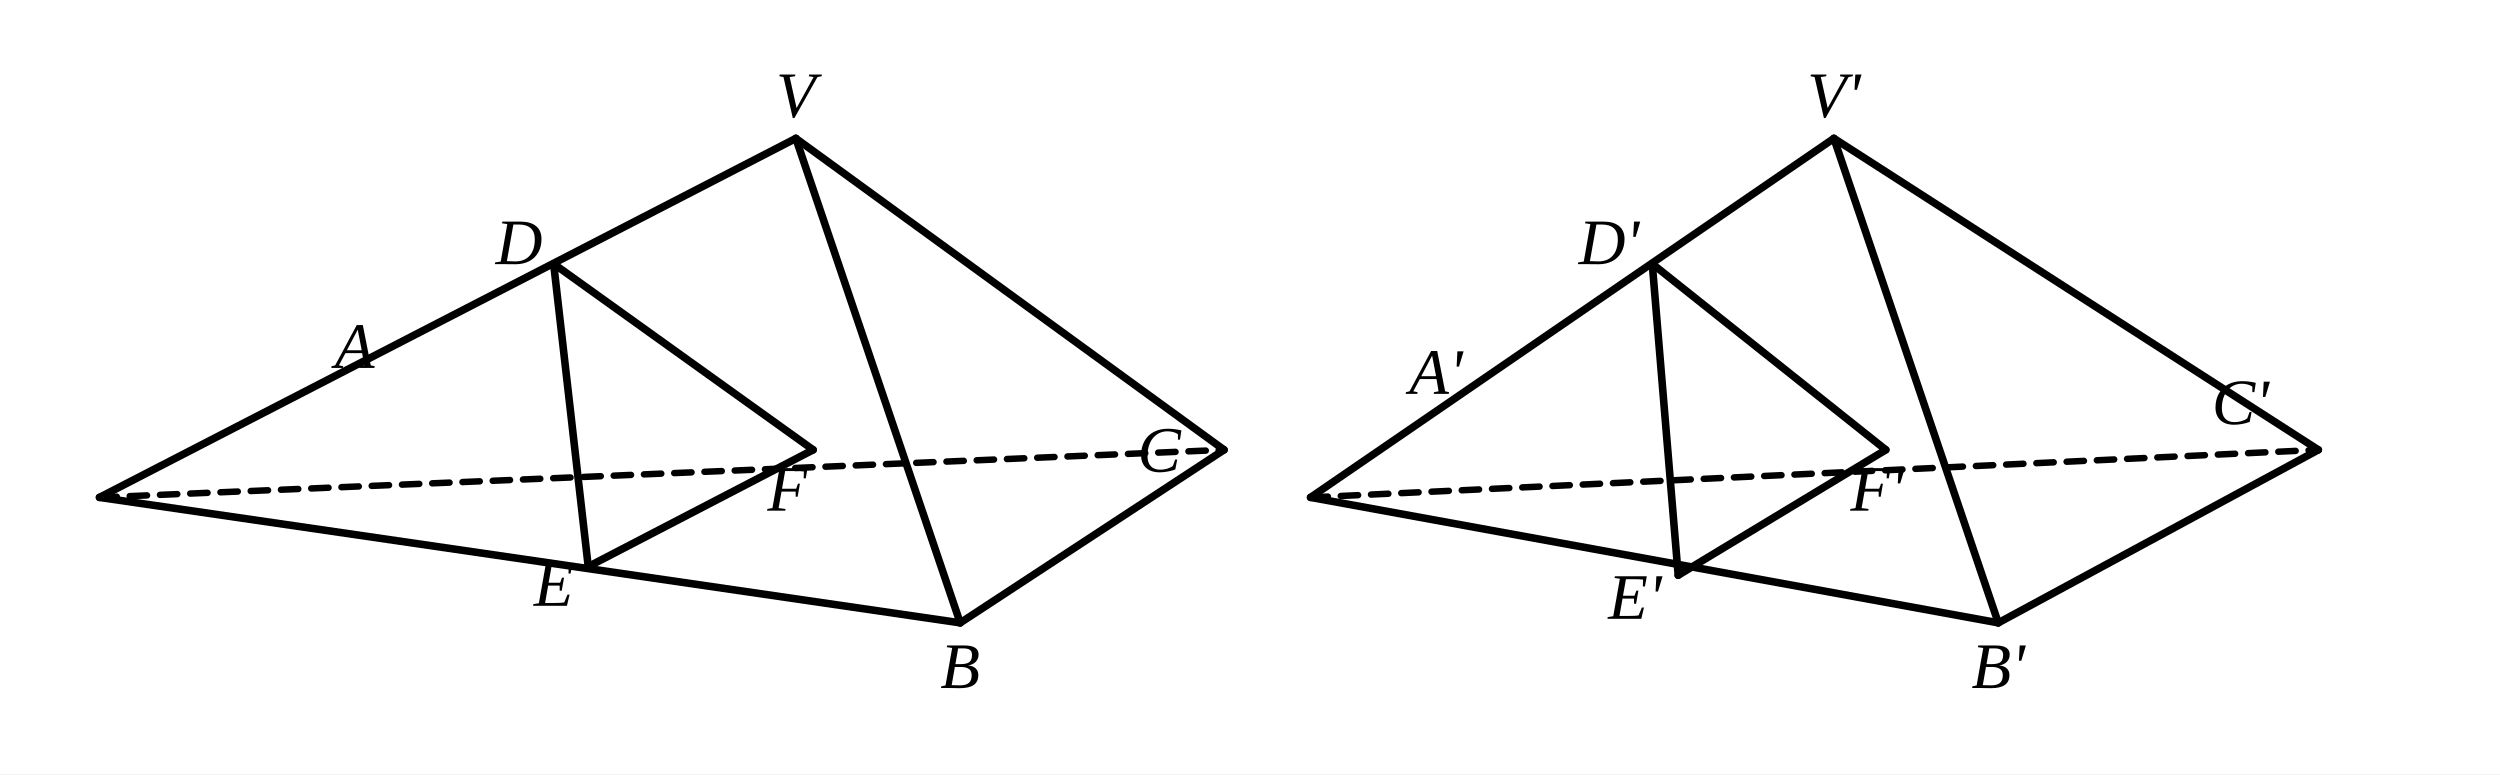
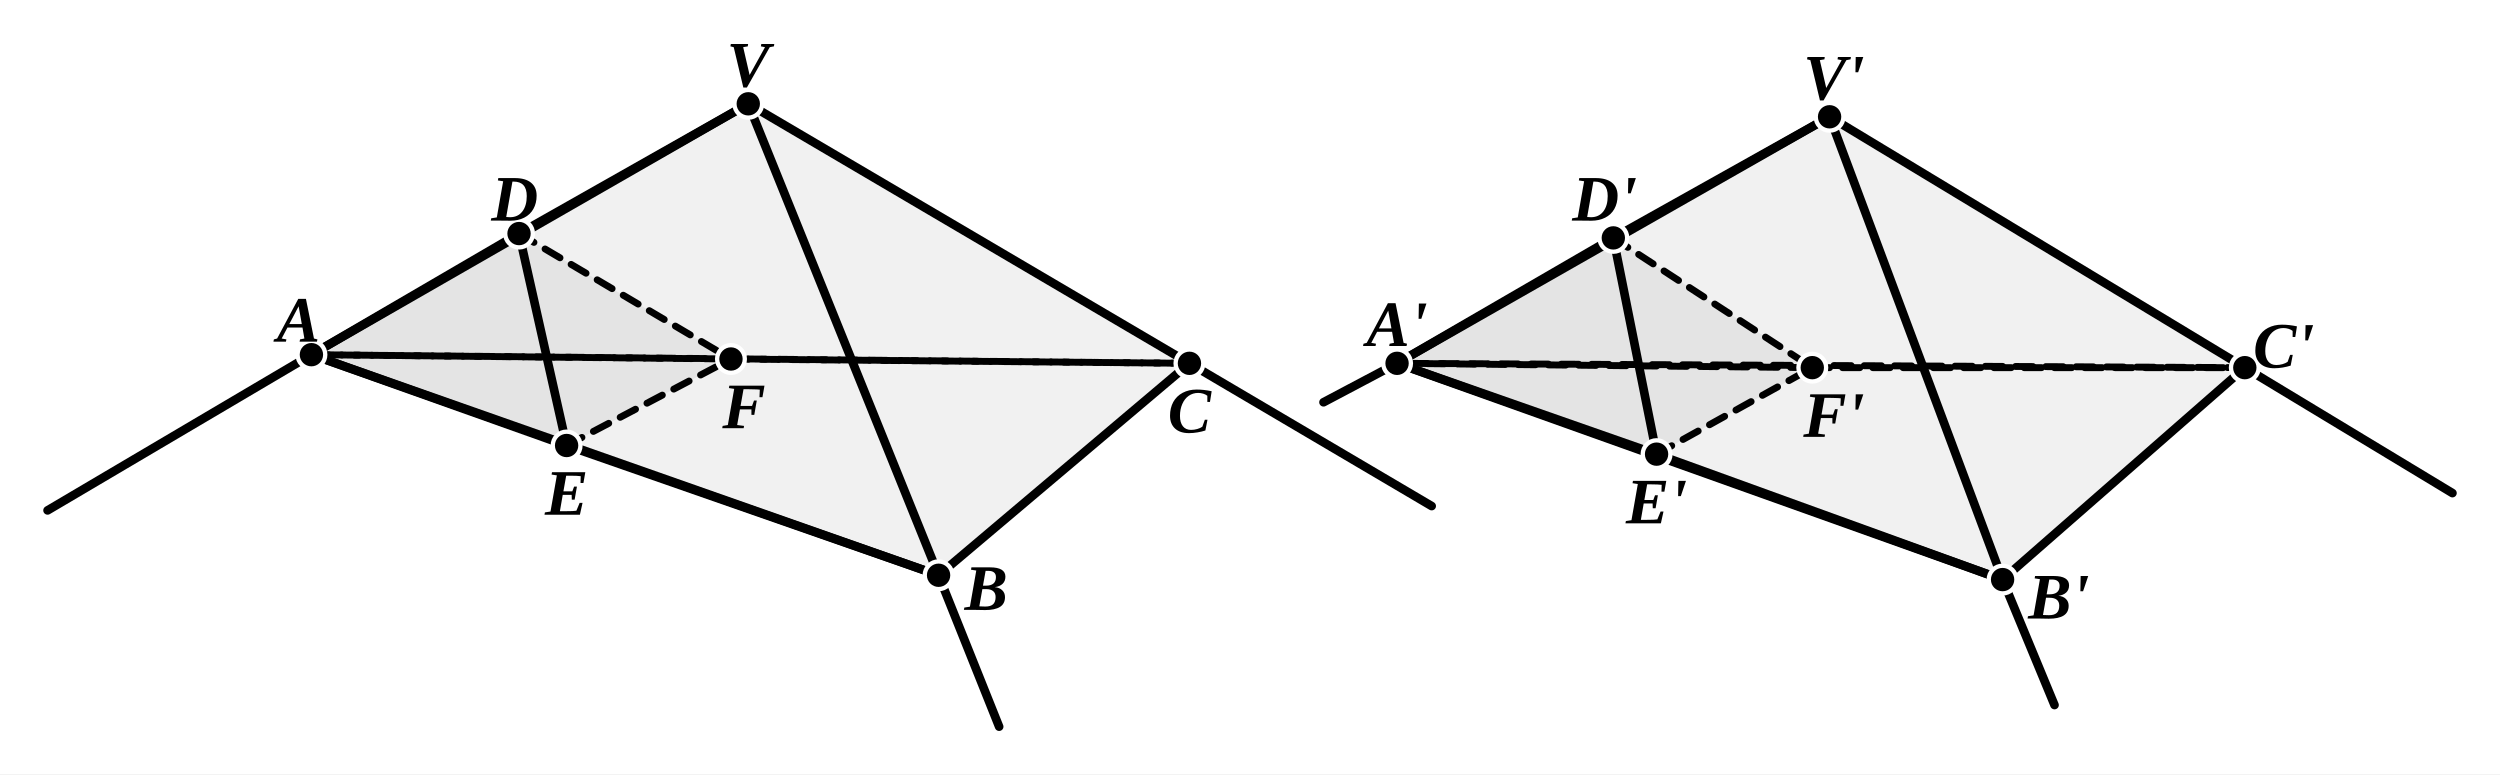
- <svg xmlns="http://www.w3.org/2000/svg" viewBox="0 0 578 179" width="100%" height="100%">
+ <svg xmlns="http://www.w3.org/2000/svg" viewBox="0 0 578 179" width="578" height="179" class="euclid-graphic" data-graphic-id="0315.g1" data-folio="0315" data-graphic="g1" data-proposition="XI.21">
  <style>
-     .bg { fill: #ffffff; }
-     .line { stroke: #000000; stroke-width: 1.75; stroke-linecap: round; stroke-linejoin: round; fill: none; }
-     .dashed { stroke: #000000; stroke-width: 1.5; stroke-dasharray: 4,3; stroke-linecap: round; stroke-linejoin: round; fill: none; }
-     .el { cursor: pointer; transition: stroke 0.15s ease; }
-     .el:hover .line, .el:hover .dashed { stroke: #0284c7; stroke-width: 2.5; }
-     .el:hover .lbl { fill: #0284c7; }
-     .lbl { font-family: "Times New Roman", Times, Georgia, serif; font-size: 15px; font-style: italic; fill: #000000; text-anchor: middle; dominant-baseline: central; user-select: none; }
+     .euclid-graphic {
+       font-family: 'Times New Roman', 'Georgia', serif;
+       font-style: italic;
+       background-color: #ffffff;
+     }
+     .geom-line {
+       stroke: #000000;
+       stroke-width: 2.0;
+       stroke-linecap: round;
+       stroke-linejoin: round;
+       fill: none;
+       transition: stroke 0.15s, stroke-width 0.15s;
+     }
+     .geom-dashed {
+       stroke: #000000;
+       stroke-width: 1.6;
+       stroke-dasharray: 4,3;
+       stroke-linecap: round;
+       stroke-linejoin: round;
+       fill: none;
+       transition: stroke 0.15s, stroke-width 0.15s;
+     }
+     .geom-polygon {
+       fill: #000000;
+       fill-opacity: 0.03;
+       stroke: none;
+       transition: fill-opacity 0.15s;
+     }
+     .wedge, .angle {
+       fill: #ef4444;
+       fill-opacity: 0.24;
+       stroke: #ef4444;
+       stroke-width: 2;
+       stroke-linejoin: round;
+       transition: opacity 0.12s ease;
+     }
+     .geom-point {
+       fill: #000000;
+       stroke: #ffffff;
+       stroke-width: 1;
+     }
+     .geom-label {
+       font-size: 15px;
+       font-weight: bold;
+       fill: #000000;
+       user-select: none;
+     }
+     .geom-overlay {
+       opacity: 0;
+       pointer-events: none;
+       transition: opacity 0.12s ease;
+     }
+     [data-ref]:hover, .highlight, .geom-highlight-active {
+       opacity: 1 !important;
+       stroke: #ef4444 !important;
+       stroke-width: 3.5 !important;
+       cursor: pointer;
+     }
+     text[data-ref]:hover, text.highlight, text.geom-highlight-active {
+       fill: #ef4444 !important;
+       stroke: none !important;
+     }
+     .geom-polygon:hover, .geom-polygon.highlight, polygon.geom-highlight-active,
+     path.wedge.geom-highlight-active, path.angle.geom-highlight-active {
+       opacity: 1 !important;
+       fill-opacity: 0.24 !important;
+       fill: #ef4444 !important;
+       stroke: #ef4444 !important;
+       stroke-width: 2.5 !important;
+     }
+     .geom-point:hover, .geom-point.highlight, circle.geom-point.geom-highlight-active {
+       r: 5.0 !important;
+       fill: #ef4444 !important;
+       stroke: #ffffff !important;
+       stroke-width: 1.5 !important;
+     }
  </style>
-   <rect class="bg" width="578" height="179" />
-   <g class="el">
-     <line class="line" x1="184.0" y1="32.0" x2="23.0" y2="115.0" />
-     <line class="line" x1="184.0" y1="32.0" x2="222.0" y2="144.0" />
-     <line class="line" x1="184.0" y1="32.0" x2="283.0" y2="104.0" />
-     <line class="line" x1="23.0" y1="115.0" x2="222.0" y2="144.0" />
-     <line class="line" x1="222.0" y1="144.0" x2="283.0" y2="104.0" />
-     <line class="line" x1="128.0" y1="61.0" x2="136.0" y2="131.0" />
-     <line class="line" x1="128.0" y1="61.0" x2="188.0" y2="104.0" />
-     <line class="line" x1="136.0" y1="131.0" x2="188.0" y2="104.0" />
-     <line class="line" x1="424.0" y1="32.0" x2="303.0" y2="115.0" />
-     <line class="line" x1="424.0" y1="32.0" x2="462.0" y2="144.0" />
-     <line class="line" x1="424.0" y1="32.0" x2="536.0" y2="104.0" />
-     <line class="line" x1="303.0" y1="115.0" x2="462.0" y2="144.0" />
-     <line class="line" x1="462.0" y1="144.0" x2="536.0" y2="104.0" />
-     <line class="line" x1="382.0" y1="61.0" x2="388.0" y2="133.0" />
-     <line class="line" x1="382.0" y1="61.0" x2="436.0" y2="104.0" />
-     <line class="line" x1="388.0" y1="133.0" x2="436.0" y2="104.0" />
-     <line class="dashed" x1="23.0" y1="115.0" x2="283.0" y2="104.0" />
-     <line class="dashed" x1="303.0" y1="115.0" x2="536.0" y2="104.0" />
-     <text class="lbl" x="184.0" y="22.0">V</text>
-     <text class="lbl" x="120.0" y="56.0">D</text>
-     <text class="lbl" x="82.0" y="80.0">A</text>
-     <text class="lbl" x="182.0" y="113.0">F</text>
-     <text class="lbl" x="128.0" y="135.0">E</text>
-     <text class="lbl" x="268.0" y="104.0">C</text>
-     <text class="lbl" x="222.0" y="154.0">B</text>
-     <text class="lbl" x="424.0" y="22.0">V'</text>
-     <text class="lbl" x="372.0" y="56.0">D'</text>
-     <text class="lbl" x="332.0" y="86.0">A'</text>
-     <text class="lbl" x="434.0" y="113.0">F'</text>
-     <text class="lbl" x="378.0" y="138.0">E'</text>
-     <text class="lbl" x="518.0" y="93.0">C'</text>
-     <text class="lbl" x="462.0" y="154.0">B'</text>
+   <rect width="100%" height="100%" fill="#ffffff" />
+   <g id="elements">
+     <line id="el-ext-VA" x1="72" y1="82" x2="11" y2="118" class="geom-line" />
+     <line id="el-ext-VB" x1="217" y1="133" x2="231" y2="168" class="geom-line" />
+     <line id="el-ext-VC" x1="275" y1="84" x2="331" y2="117" class="geom-line" />
+     <line id="el-ext-VpAp" x1="323" y1="84" x2="306" y2="93" class="geom-line" />
+     <line id="el-ext-VpBp" x1="463" y1="134" x2="475" y2="163" class="geom-line" />
+     <line id="el-ext-VpCp" x1="519" y1="85" x2="567" y2="114" class="geom-line" />
+   </g>
+   <g id="graphics">
+     <polygon id="el-tri-VAB" data-ref="&lt; V A B &gt;" data-aliases="&lt; A V B &gt; | &lt; V A B C &gt;" data-type="polygon" points="173,24 72,82 217,133" class="geom-polygon" />
+     <polygon id="el-tri-VBC" data-ref="&lt; V B C &gt;" data-aliases="&lt; B V C &gt;" data-type="polygon" points="173,24 217,133 275,84" class="geom-polygon" />
+     <polygon id="el-tri-VAC" data-ref="&lt; V A C &gt;" data-aliases="&lt; C V A &gt; | &lt; A V C &gt;" data-type="polygon" points="173,24 72,82 275,84" class="geom-polygon" />
+     <polygon id="el-tri-ABC" data-ref="&lt; A B C &gt;" data-aliases="&lt; B C A &gt;" data-type="polygon" points="72,82 217,133 275,84" class="geom-polygon" />
+     <polygon id="el-tri-ADE" data-ref="&lt; A D E &gt;" data-aliases="&lt; D A E &gt;" data-type="polygon" points="72,82 120,54 131,103" class="geom-polygon" />
+     <polygon id="el-tri-ADF" data-ref="&lt; A D F &gt;" data-aliases="&lt; D A F &gt;" data-type="polygon" points="72,82 120,54 169,83" class="geom-polygon" />
+     <polygon id="el-tri-AEF" data-ref="&lt; A E F &gt;" data-aliases="&lt; E A F &gt;" data-type="polygon" points="72,82 131,103 169,83" class="geom-polygon" />
+     <polygon id="el-tri-DEF" data-ref="&lt; D E F &gt;" data-aliases="&lt; E D F &gt;" data-type="polygon" points="120,54 131,103 169,83" class="geom-polygon" />
+     <polygon id="el-tri-VpApBp" data-ref="&lt; V' A' B' &gt;" data-aliases="&lt; A' V' B' &gt; | &lt; V' A' B' C' &gt;" data-type="polygon" points="423,27 323,84 463,134" class="geom-polygon" />
+     <polygon id="el-tri-VpBpCp" data-ref="&lt; V' B' C' &gt;" data-aliases="&lt; B' V' C' &gt;" data-type="polygon" points="423,27 463,134 519,85" class="geom-polygon" />
+     <polygon id="el-tri-VpApCp" data-ref="&lt; V' A' C' &gt;" data-aliases="&lt; C' V' A' &gt; | &lt; A' V' C' &gt;" data-type="polygon" points="423,27 323,84 519,85" class="geom-polygon" />
+     <polygon id="el-tri-ApBpCp" data-ref="&lt; A' B' C' &gt;" data-aliases="&lt; B' C' A' &gt;" data-type="polygon" points="323,84 463,134 519,85" class="geom-polygon" />
+     <polygon id="el-tri-ApDpEp" data-ref="&lt; A' D' E' &gt;" data-aliases="&lt; D' A' E' &gt;" data-type="polygon" points="323,84 373,55 383,105" class="geom-polygon" />
+     <polygon id="el-tri-ApDpFp" data-ref="&lt; A' D' F' &gt;" data-aliases="&lt; D' A' F' &gt;" data-type="polygon" points="323,84 373,55 419,85" class="geom-polygon" />
+     <polygon id="el-tri-ApEpFp" data-ref="&lt; A' E' F' &gt;" data-aliases="&lt; E' A' F' &gt;" data-type="polygon" points="323,84 383,105 419,85" class="geom-polygon" />
+     <polygon id="el-tri-DpEpFp" data-ref="&lt; D' E' F' &gt;" data-aliases="&lt; E' D' F' &gt;" data-type="polygon" points="373,55 383,105 419,85" class="geom-polygon" />
+     <line id="el-seg-VA" data-ref="/ V A /" data-aliases="/ A V /" data-type="segment" x1="173" y1="24" x2="72" y2="82" class="geom-line" />
+     <line id="el-seg-VD" data-ref="/ V D /" data-aliases="/ D V /" data-type="segment" x1="173" y1="24" x2="120" y2="54" class="geom-line" />
+     <line id="el-seg-AD" data-ref="/ A D /" data-aliases="/ D A /" data-type="segment" x1="72" y1="82" x2="120" y2="54" class="geom-line" />
+     <line id="el-seg-VB" data-ref="/ V B /" data-aliases="/ B V /" data-type="segment" x1="173" y1="24" x2="217" y2="133" class="geom-line" />
+     <line id="el-seg-VC" data-ref="/ V C /" data-aliases="/ C V /" data-type="segment" x1="173" y1="24" x2="275" y2="84" class="geom-line" />
+     <line id="el-seg-AB" data-ref="/ A B /" data-aliases="/ B A /" data-type="segment" x1="72" y1="82" x2="217" y2="133" class="geom-line" />
+     <line id="el-seg-AE" data-ref="/ A E /" data-aliases="/ E A /" data-type="segment" x1="72" y1="82" x2="131" y2="103" class="geom-line" />
+     <line id="el-seg-EB" data-ref="/ E B /" data-aliases="/ B E /" data-type="segment" x1="131" y1="103" x2="217" y2="133" class="geom-line" />
+     <line id="el-seg-BC" data-ref="/ B C /" data-aliases="/ C B /" data-type="segment" x1="217" y1="133" x2="275" y2="84" class="geom-line" />
+     <line id="el-seg-CA" data-ref="/ C A /" data-aliases="/ A C /" data-type="segment" x1="275" y1="84" x2="72" y2="82" class="geom-dashed" />
+     <line id="el-seg-AF" data-ref="/ A F /" data-aliases="/ F A /" data-type="segment" x1="72" y1="82" x2="169" y2="83" class="geom-dashed" />
+     <line id="el-seg-FC" data-ref="/ F C /" data-aliases="/ C F /" data-type="segment" x1="169" y1="83" x2="275" y2="84" class="geom-dashed" />
+     <line id="el-seg-DE" data-ref="/ D E /" data-aliases="/ E D /" data-type="segment" x1="120" y1="54" x2="131" y2="103" class="geom-line" />
+     <line id="el-seg-DF" data-ref="/ D F /" data-aliases="/ F D /" data-type="segment" x1="120" y1="54" x2="169" y2="83" class="geom-dashed" />
+     <line id="el-seg-EF" data-ref="/ E F /" data-aliases="/ F E /" data-type="segment" x1="131" y1="103" x2="169" y2="83" class="geom-dashed" />
+     <line id="el-seg-VpAp" data-ref="/ V' A' /" data-aliases="/ A' V' /" data-type="segment" x1="423" y1="27" x2="323" y2="84" class="geom-line" />
+     <line id="el-seg-VpDp" data-ref="/ V' D' /" data-aliases="/ D' V' /" data-type="segment" x1="423" y1="27" x2="373" y2="55" class="geom-line" />
+     <line id="el-seg-ApDp" data-ref="/ A' D' /" data-aliases="/ D' A' /" data-type="segment" x1="323" y1="84" x2="373" y2="55" class="geom-line" />
+     <line id="el-seg-VpBp" data-ref="/ V' B' /" data-aliases="/ B' V' /" data-type="segment" x1="423" y1="27" x2="463" y2="134" class="geom-line" />
+     <line id="el-seg-VpCp" data-ref="/ V' C' /" data-aliases="/ C' V' /" data-type="segment" x1="423" y1="27" x2="519" y2="85" class="geom-line" />
+     <line id="el-seg-ApBp" data-ref="/ A' B' /" data-aliases="/ B' A' /" data-type="segment" x1="323" y1="84" x2="463" y2="134" class="geom-line" />
+     <line id="el-seg-ApEp" data-ref="/ A' E' /" data-aliases="/ E' A' /" data-type="segment" x1="323" y1="84" x2="383" y2="105" class="geom-line" />
+     <line id="el-seg-EpBp" data-ref="/ E' B' /" data-aliases="/ B' E' /" data-type="segment" x1="383" y1="105" x2="463" y2="134" class="geom-line" />
+     <line id="el-seg-BpCp" data-ref="/ B' C' /" data-aliases="/ C' B' /" data-type="segment" x1="463" y1="134" x2="519" y2="85" class="geom-line" />
+     <line id="el-seg-CpAp" data-ref="/ C' A' /" data-aliases="/ A' C' /" data-type="segment" x1="519" y1="85" x2="323" y2="84" class="geom-dashed" />
+     <line id="el-seg-ApFp" data-ref="/ A' F' /" data-aliases="/ F' A' /" data-type="segment" x1="323" y1="84" x2="419" y2="85" class="geom-dashed" />
+     <line id="el-seg-FpCp" data-ref="/ F' C' /" data-aliases="/ C' F' /" data-type="segment" x1="419" y1="85" x2="519" y2="85" class="geom-dashed" />
+     <line id="el-seg-DpEp" data-ref="/ D' E' /" data-aliases="/ E' D' /" data-type="segment" x1="373" y1="55" x2="383" y2="105" class="geom-line" />
+     <line id="el-seg-DpFp" data-ref="/ D' F' /" data-aliases="/ F' D' /" data-type="segment" x1="373" y1="55" x2="419" y2="85" class="geom-dashed" />
+     <line id="el-seg-EpFp" data-ref="/ E' F' /" data-aliases="/ F' E' /" data-type="segment" x1="383" y1="105" x2="419" y2="85" class="geom-dashed" />
+     <path id="el-ang-AVB" data-ref="&lt; A V B )" data-aliases="&lt; B V A )" data-type="wedge" d="M 173.00 24.00 L 155.60 33.99 A 20.0 20.0 0 0 0 180.49 42.54 Z" class="wedge angle geom-overlay" />
+     <path id="el-ang-BVC" data-ref="&lt; B V C )" data-aliases="&lt; C V B )" data-type="wedge" d="M 173.00 24.00 L 180.49 42.54 A 20.0 20.0 0 0 0 190.24 34.14 Z" class="wedge angle geom-overlay" />
+     <path id="el-ang-CVA" data-ref="&lt; C V A )" data-aliases="&lt; A V C )" data-type="wedge" d="M 173.00 24.00 L 155.60 33.99 A 20.0 20.0 0 0 0 190.24 34.14 Z" class="wedge angle geom-overlay" />
+     <path id="el-ang-VAB" data-ref="&lt; V A B )" data-aliases="&lt; B A V ) | &lt; D A E ) | &lt; E A D )" data-type="wedge" d="M 72.00 82.00 L 87.66 72.88 A 18.0 18.0 0 0 1 88.94 87.98 Z" class="wedge angle geom-overlay" />
+     <path id="el-ang-VAC" data-ref="&lt; V A C )" data-aliases="&lt; C A V ) | &lt; D A F ) | &lt; F A D )" data-type="wedge" d="M 72.00 82.00 L 87.66 72.88 A 18.0 18.0 0 0 1 90.00 82.18 Z" class="wedge angle geom-overlay" />
+     <path id="el-ang-EAF" data-ref="&lt; E A F )" data-aliases="&lt; F A E ) | &lt; B A C )" data-type="wedge" d="M 72.00 82.00 L 90.00 82.18 A 18.0 18.0 0 0 1 88.94 87.98 Z" class="wedge angle geom-overlay" />
+     <path id="el-ang-ADE" data-ref="&lt; A D E )" data-aliases="&lt; E D A )" data-type="wedge" d="M 120.00 54.00 L 106.19 62.06 A 16.0 16.0 0 0 0 123.51 69.61 Z" class="wedge angle geom-overlay" />
+     <path id="el-ang-EDF" data-ref="&lt; E D F )" data-aliases="&lt; F D E )" data-type="wedge" d="M 120.00 54.00 L 123.51 69.61 A 16.0 16.0 0 0 0 133.78 62.14 Z" class="wedge angle geom-overlay" />
+     <path id="el-ang-ApVpBp" data-ref="&lt; A' V' B' )" data-aliases="&lt; B' V' A' )" data-type="wedge" d="M 423.00 27.00 L 405.58 36.93 A 20.0 20.0 0 0 0 429.97 45.75 Z" class="wedge angle geom-overlay" />
+     <path id="el-ang-BpVpCp" data-ref="&lt; B' V' C' )" data-aliases="&lt; C' V' B' )" data-type="wedge" d="M 423.00 27.00 L 429.97 45.75 A 20.0 20.0 0 0 0 440.12 37.34 Z" class="wedge angle geom-overlay" />
+     <path id="el-ang-CpVpAp" data-ref="&lt; C' V' A' )" data-aliases="&lt; A' V' C' )" data-type="wedge" d="M 423.00 27.00 L 405.58 36.93 A 20.0 20.0 0 0 0 440.12 37.34 Z" class="wedge angle geom-overlay" />
+     <path id="el-ang-VpApBp" data-ref="&lt; V' A' B' )" data-aliases="&lt; B' A' V' ) | &lt; D' A' E' ) | &lt; E' A' D' )" data-type="wedge" d="M 323.00 84.00 L 338.58 74.96 A 18.0 18.0 0 0 1 339.99 89.94 Z" class="wedge angle geom-overlay" />
+     <path id="el-ang-VpApCp" data-ref="&lt; V' A' C' )" data-aliases="&lt; C' A' V' ) | &lt; D' A' F' ) | &lt; F' A' D' )" data-type="wedge" d="M 323.00 84.00 L 338.58 74.96 A 18.0 18.0 0 0 1 341.00 84.19 Z" class="wedge angle geom-overlay" />
+     <path id="el-ang-EpApFp" data-ref="&lt; E' A' F' )" data-aliases="&lt; F' A' E' ) | &lt; B' A' C' )" data-type="wedge" d="M 323.00 84.00 L 341.00 84.19 A 18.0 18.0 0 0 1 339.99 89.94 Z" class="wedge angle geom-overlay" />
+     <path id="el-ang-ApDpEp" data-ref="&lt; A' D' E' )" data-aliases="&lt; E' D' A' )" data-type="wedge" d="M 373.00 55.00 L 359.13 63.04 A 16.0 16.0 0 0 0 376.14 70.69 Z" class="wedge angle geom-overlay" />
+     <path id="el-ang-EpDpFp" data-ref="&lt; E' D' F' )" data-aliases="&lt; F' D' E' )" data-type="wedge" d="M 373.00 55.00 L 376.14 70.69 A 16.0 16.0 0 0 0 386.38 63.73 Z" class="wedge angle geom-overlay" />
+   </g>
+   <g id="highlights" style="pointer-events: none;">
+     <polygon id="hl-tri-VAB" data-ref="&lt; V A B &gt;" data-aliases="&lt; A V B &gt; | &lt; V A B C &gt;" points="173,24 72,82 217,133" class="geom-polygon geom-overlay" />
+     <polygon id="hl-tri-VBC" data-ref="&lt; V B C &gt;" data-aliases="&lt; B V C &gt;" points="173,24 217,133 275,84" class="geom-polygon geom-overlay" />
+     <polygon id="hl-tri-VAC" data-ref="&lt; V A C &gt;" data-aliases="&lt; C V A &gt; | &lt; A V C &gt;" points="173,24 72,82 275,84" class="geom-polygon geom-overlay" />
+     <polygon id="hl-tri-ABC" data-ref="&lt; A B C &gt;" data-aliases="&lt; B C A &gt;" points="72,82 217,133 275,84" class="geom-polygon geom-overlay" />
+     <polygon id="hl-tri-ADE" data-ref="&lt; A D E &gt;" data-aliases="&lt; D A E &gt;" points="72,82 120,54 131,103" class="geom-polygon geom-overlay" />
+     <polygon id="hl-tri-ADF" data-ref="&lt; A D F &gt;" data-aliases="&lt; D A F &gt;" points="72,82 120,54 169,83" class="geom-polygon geom-overlay" />
+     <polygon id="hl-tri-AEF" data-ref="&lt; A E F &gt;" data-aliases="&lt; E A F &gt;" points="72,82 131,103 169,83" class="geom-polygon geom-overlay" />
+     <polygon id="hl-tri-DEF" data-ref="&lt; D E F &gt;" data-aliases="&lt; E D F &gt;" points="120,54 131,103 169,83" class="geom-polygon geom-overlay" />
+     <polygon id="hl-tri-VpApBp" data-ref="&lt; V' A' B' &gt;" data-aliases="&lt; A' V' B' &gt; | &lt; V' A' B' C' &gt;" points="423,27 323,84 463,134" class="geom-polygon geom-overlay" />
+     <polygon id="hl-tri-VpBpCp" data-ref="&lt; V' B' C' &gt;" data-aliases="&lt; B' V' C' &gt;" points="423,27 463,134 519,85" class="geom-polygon geom-overlay" />
+     <polygon id="hl-tri-VpApCp" data-ref="&lt; V' A' C' &gt;" data-aliases="&lt; C' V' A' &gt; | &lt; A' V' C' &gt;" points="423,27 323,84 519,85" class="geom-polygon geom-overlay" />
+     <polygon id="hl-tri-ApBpCp" data-ref="&lt; A' B' C' &gt;" data-aliases="&lt; B' C' A' &gt;" points="323,84 463,134 519,85" class="geom-polygon geom-overlay" />
+     <polygon id="hl-tri-ApDpEp" data-ref="&lt; A' D' E' &gt;" data-aliases="&lt; D' A' E' &gt;" points="323,84 373,55 383,105" class="geom-polygon geom-overlay" />
+     <polygon id="hl-tri-ApDpFp" data-ref="&lt; A' D' F' &gt;" data-aliases="&lt; D' A' F' &gt;" points="323,84 373,55 419,85" class="geom-polygon geom-overlay" />
+     <polygon id="hl-tri-ApEpFp" data-ref="&lt; A' E' F' &gt;" data-aliases="&lt; E' A' F' &gt;" points="323,84 383,105 419,85" class="geom-polygon geom-overlay" />
+     <polygon id="hl-tri-DpEpFp" data-ref="&lt; D' E' F' &gt;" data-aliases="&lt; E' D' F' &gt;" points="373,55 383,105 419,85" class="geom-polygon geom-overlay" />
+     <line id="hl-seg-VA" data-ref="/ V A /" data-aliases="/ A V /" x1="173" y1="24" x2="72" y2="82" class="geom-line geom-overlay" />
+     <line id="hl-seg-VD" data-ref="/ V D /" data-aliases="/ D V /" x1="173" y1="24" x2="120" y2="54" class="geom-line geom-overlay" />
+     <line id="hl-seg-AD" data-ref="/ A D /" data-aliases="/ D A /" x1="72" y1="82" x2="120" y2="54" class="geom-line geom-overlay" />
+     <line id="hl-seg-VB" data-ref="/ V B /" data-aliases="/ B V /" x1="173" y1="24" x2="217" y2="133" class="geom-line geom-overlay" />
+     <line id="hl-seg-VC" data-ref="/ V C /" data-aliases="/ C V /" x1="173" y1="24" x2="275" y2="84" class="geom-line geom-overlay" />
+     <line id="hl-seg-AB" data-ref="/ A B /" data-aliases="/ B A /" x1="72" y1="82" x2="217" y2="133" class="geom-line geom-overlay" />
+     <line id="hl-seg-AE" data-ref="/ A E /" data-aliases="/ E A /" x1="72" y1="82" x2="131" y2="103" class="geom-line geom-overlay" />
+     <line id="hl-seg-EB" data-ref="/ E B /" data-aliases="/ B E /" x1="131" y1="103" x2="217" y2="133" class="geom-line geom-overlay" />
+     <line id="hl-seg-BC" data-ref="/ B C /" data-aliases="/ C B /" x1="217" y1="133" x2="275" y2="84" class="geom-line geom-overlay" />
+     <line id="hl-seg-CA" data-ref="/ C A /" data-aliases="/ A C /" x1="275" y1="84" x2="72" y2="82" class="geom-line geom-overlay" />
+     <line id="hl-seg-AF" data-ref="/ A F /" data-aliases="/ F A /" x1="72" y1="82" x2="169" y2="83" class="geom-line geom-overlay" />
+     <line id="hl-seg-FC" data-ref="/ F C /" data-aliases="/ C F /" x1="169" y1="83" x2="275" y2="84" class="geom-line geom-overlay" />
+     <line id="hl-seg-DE" data-ref="/ D E /" data-aliases="/ E D /" x1="120" y1="54" x2="131" y2="103" class="geom-line geom-overlay" />
+     <line id="hl-seg-DF" data-ref="/ D F /" data-aliases="/ F D /" x1="120" y1="54" x2="169" y2="83" class="geom-line geom-overlay" />
+     <line id="hl-seg-EF" data-ref="/ E F /" data-aliases="/ F E /" x1="131" y1="103" x2="169" y2="83" class="geom-line geom-overlay" />
+     <line id="hl-seg-VpAp" data-ref="/ V' A' /" data-aliases="/ A' V' /" x1="423" y1="27" x2="323" y2="84" class="geom-line geom-overlay" />
+     <line id="hl-seg-VpDp" data-ref="/ V' D' /" data-aliases="/ D' V' /" x1="423" y1="27" x2="373" y2="55" class="geom-line geom-overlay" />
+     <line id="hl-seg-ApDp" data-ref="/ A' D' /" data-aliases="/ D' A' /" x1="323" y1="84" x2="373" y2="55" class="geom-line geom-overlay" />
+     <line id="hl-seg-VpBp" data-ref="/ V' B' /" data-aliases="/ B' V' /" x1="423" y1="27" x2="463" y2="134" class="geom-line geom-overlay" />
+     <line id="hl-seg-VpCp" data-ref="/ V' C' /" data-aliases="/ C' V' /" x1="423" y1="27" x2="519" y2="85" class="geom-line geom-overlay" />
+     <line id="hl-seg-ApBp" data-ref="/ A' B' /" data-aliases="/ B' A' /" x1="323" y1="84" x2="463" y2="134" class="geom-line geom-overlay" />
+     <line id="hl-seg-ApEp" data-ref="/ A' E' /" data-aliases="/ E' A' /" x1="323" y1="84" x2="383" y2="105" class="geom-line geom-overlay" />
+     <line id="hl-seg-EpBp" data-ref="/ E' B' /" data-aliases="/ B' E' /" x1="383" y1="105" x2="463" y2="134" class="geom-line geom-overlay" />
+     <line id="hl-seg-BpCp" data-ref="/ B' C' /" data-aliases="/ C' B' /" x1="463" y1="134" x2="519" y2="85" class="geom-line geom-overlay" />
+     <line id="hl-seg-CpAp" data-ref="/ C' A' /" data-aliases="/ A' C' /" x1="519" y1="85" x2="323" y2="84" class="geom-line geom-overlay" />
+     <line id="hl-seg-ApFp" data-ref="/ A' F' /" data-aliases="/ F' A' /" x1="323" y1="84" x2="419" y2="85" class="geom-line geom-overlay" />
+     <line id="hl-seg-FpCp" data-ref="/ F' C' /" data-aliases="/ C' F' /" x1="419" y1="85" x2="519" y2="85" class="geom-line geom-overlay" />
+     <line id="hl-seg-DpEp" data-ref="/ D' E' /" data-aliases="/ E' D' /" x1="373" y1="55" x2="383" y2="105" class="geom-line geom-overlay" />
+     <line id="hl-seg-DpFp" data-ref="/ D' F' /" data-aliases="/ F' D' /" x1="373" y1="55" x2="419" y2="85" class="geom-line geom-overlay" />
+     <line id="hl-seg-EpFp" data-ref="/ E' F' /" data-aliases="/ F' E' /" x1="383" y1="105" x2="419" y2="85" class="geom-line geom-overlay" />
+     <path id="hl-ang-AVB" data-ref="&lt; A V B )" data-aliases="&lt; B V A )" d="M 173.00 24.00 L 155.60 33.99 A 20.0 20.0 0 0 0 180.49 42.54 Z" class="wedge angle geom-overlay" />
+     <path id="hl-ang-BVC" data-ref="&lt; B V C )" data-aliases="&lt; C V B )" d="M 173.00 24.00 L 180.49 42.54 A 20.0 20.0 0 0 0 190.24 34.14 Z" class="wedge angle geom-overlay" />
+     <path id="hl-ang-CVA" data-ref="&lt; C V A )" data-aliases="&lt; A V C )" d="M 173.00 24.00 L 155.60 33.99 A 20.0 20.0 0 0 0 190.24 34.14 Z" class="wedge angle geom-overlay" />
+     <path id="hl-ang-VAB" data-ref="&lt; V A B )" data-aliases="&lt; B A V ) | &lt; D A E ) | &lt; E A D )" d="M 72.00 82.00 L 87.66 72.88 A 18.0 18.0 0 0 1 88.94 87.98 Z" class="wedge angle geom-overlay" />
+     <path id="hl-ang-VAC" data-ref="&lt; V A C )" data-aliases="&lt; C A V ) | &lt; D A F ) | &lt; F A D )" d="M 72.00 82.00 L 87.66 72.88 A 18.0 18.0 0 0 1 90.00 82.18 Z" class="wedge angle geom-overlay" />
+     <path id="hl-ang-EAF" data-ref="&lt; E A F )" data-aliases="&lt; F A E ) | &lt; B A C )" d="M 72.00 82.00 L 90.00 82.18 A 18.0 18.0 0 0 1 88.94 87.98 Z" class="wedge angle geom-overlay" />
+     <path id="hl-ang-ADE" data-ref="&lt; A D E )" data-aliases="&lt; E D A )" d="M 120.00 54.00 L 106.19 62.06 A 16.0 16.0 0 0 0 123.51 69.61 Z" class="wedge angle geom-overlay" />
+     <path id="hl-ang-EDF" data-ref="&lt; E D F )" data-aliases="&lt; F D E )" d="M 120.00 54.00 L 123.51 69.61 A 16.0 16.0 0 0 0 133.78 62.14 Z" class="wedge angle geom-overlay" />
+     <path id="hl-ang-ApVpBp" data-ref="&lt; A' V' B' )" data-aliases="&lt; B' V' A' )" d="M 423.00 27.00 L 405.58 36.93 A 20.0 20.0 0 0 0 429.97 45.75 Z" class="wedge angle geom-overlay" />
+     <path id="hl-ang-BpVpCp" data-ref="&lt; B' V' C' )" data-aliases="&lt; C' V' B' )" d="M 423.00 27.00 L 429.97 45.75 A 20.0 20.0 0 0 0 440.12 37.34 Z" class="wedge angle geom-overlay" />
+     <path id="hl-ang-CpVpAp" data-ref="&lt; C' V' A' )" data-aliases="&lt; A' V' C' )" d="M 423.00 27.00 L 405.58 36.93 A 20.0 20.0 0 0 0 440.12 37.34 Z" class="wedge angle geom-overlay" />
+     <path id="hl-ang-VpApBp" data-ref="&lt; V' A' B' )" data-aliases="&lt; B' A' V' ) | &lt; D' A' E' ) | &lt; E' A' D' )" d="M 323.00 84.00 L 338.58 74.96 A 18.0 18.0 0 0 1 339.99 89.94 Z" class="wedge angle geom-overlay" />
+     <path id="hl-ang-VpApCp" data-ref="&lt; V' A' C' )" data-aliases="&lt; C' A' V' ) | &lt; D' A' F' ) | &lt; F' A' D' )" d="M 323.00 84.00 L 338.58 74.96 A 18.0 18.0 0 0 1 341.00 84.19 Z" class="wedge angle geom-overlay" />
+     <path id="hl-ang-EpApFp" data-ref="&lt; E' A' F' )" data-aliases="&lt; F' A' E' ) | &lt; B' A' C' )" d="M 323.00 84.00 L 341.00 84.19 A 18.0 18.0 0 0 1 339.99 89.94 Z" class="wedge angle geom-overlay" />
+     <path id="hl-ang-ApDpEp" data-ref="&lt; A' D' E' )" data-aliases="&lt; E' D' A' )" d="M 373.00 55.00 L 359.13 63.04 A 16.0 16.0 0 0 0 376.14 70.69 Z" class="wedge angle geom-overlay" />
+     <path id="hl-ang-EpDpFp" data-ref="&lt; E' D' F' )" data-aliases="&lt; F' D' E' )" d="M 373.00 55.00 L 376.14 70.69 A 16.0 16.0 0 0 0 386.38 63.73 Z" class="wedge angle geom-overlay" />
+   </g>
+   <g id="points">
+     <circle id="el-pt-V" data-ref="V" data-type="point" cx="173" cy="24" r="3.2" class="geom-point" />
+     <circle id="el-pt-D" data-ref="D" data-type="point" cx="120" cy="54" r="3.2" class="geom-point" />
+     <circle id="el-pt-A" data-ref="A" data-type="point" cx="72" cy="82" r="3.2" class="geom-point" />
+     <circle id="el-pt-E" data-ref="E" data-type="point" cx="131" cy="103" r="3.2" class="geom-point" />
+     <circle id="el-pt-F" data-ref="F" data-type="point" cx="169" cy="83" r="3.2" class="geom-point" />
+     <circle id="el-pt-B" data-ref="B" data-type="point" cx="217" cy="133" r="3.2" class="geom-point" />
+     <circle id="el-pt-C" data-ref="C" data-type="point" cx="275" cy="84" r="3.2" class="geom-point" />
+     <circle id="el-pt-Vp" data-ref="V'" data-type="point" cx="423" cy="27" r="3.2" class="geom-point" />
+     <circle id="el-pt-Dp" data-ref="D'" data-type="point" cx="373" cy="55" r="3.2" class="geom-point" />
+     <circle id="el-pt-Ap" data-ref="A'" data-type="point" cx="323" cy="84" r="3.2" class="geom-point" />
+     <circle id="el-pt-Ep" data-ref="E'" data-type="point" cx="383" cy="105" r="3.2" class="geom-point" />
+     <circle id="el-pt-Fp" data-ref="F'" data-type="point" cx="419" cy="85" r="3.2" class="geom-point" />
+     <circle id="el-pt-Bp" data-ref="B'" data-type="point" cx="463" cy="134" r="3.2" class="geom-point" />
+     <circle id="el-pt-Cp" data-ref="C'" data-type="point" cx="519" cy="85" r="3.2" class="geom-point" />
+   </g>
+   <g id="labels">
+     <text id="lbl-V" data-ref="V" x="173" y="20" text-anchor="middle" class="geom-label">V</text>
+     <text id="lbl-D" data-ref="D" x="119" y="51" text-anchor="middle" class="geom-label">D</text>
+     <text id="lbl-A" data-ref="A" x="69" y="79" text-anchor="middle" class="geom-label">A</text>
+     <text id="lbl-F" data-ref="F" x="172" y="99" text-anchor="middle" class="geom-label">F</text>
+     <text id="lbl-E" data-ref="E" x="131" y="119" text-anchor="middle" class="geom-label">E</text>
+     <text id="lbl-C" data-ref="C" x="275" y="100" text-anchor="middle" class="geom-label">C</text>
+     <text id="lbl-B" data-ref="B" x="228" y="141" text-anchor="middle" class="geom-label">B</text>
+     <text id="lbl-Vp" data-ref="V'" x="424" y="23" text-anchor="middle" class="geom-label">V'</text>
+     <text id="lbl-Dp" data-ref="D'" x="371" y="51" text-anchor="middle" class="geom-label">D'</text>
+     <text id="lbl-Ap" data-ref="A'" x="323" y="80" text-anchor="middle" class="geom-label">A'</text>
+     <text id="lbl-Fp" data-ref="F'" x="424" y="101" text-anchor="middle" class="geom-label">F'</text>
+     <text id="lbl-Ep" data-ref="E'" x="383" y="121" text-anchor="middle" class="geom-label">E'</text>
+     <text id="lbl-Cp" data-ref="C'" x="528" y="85" text-anchor="middle" class="geom-label">C'</text>
+     <text id="lbl-Bp" data-ref="B'" x="476" y="143" text-anchor="middle" class="geom-label">B'</text>
  </g>
</svg>
